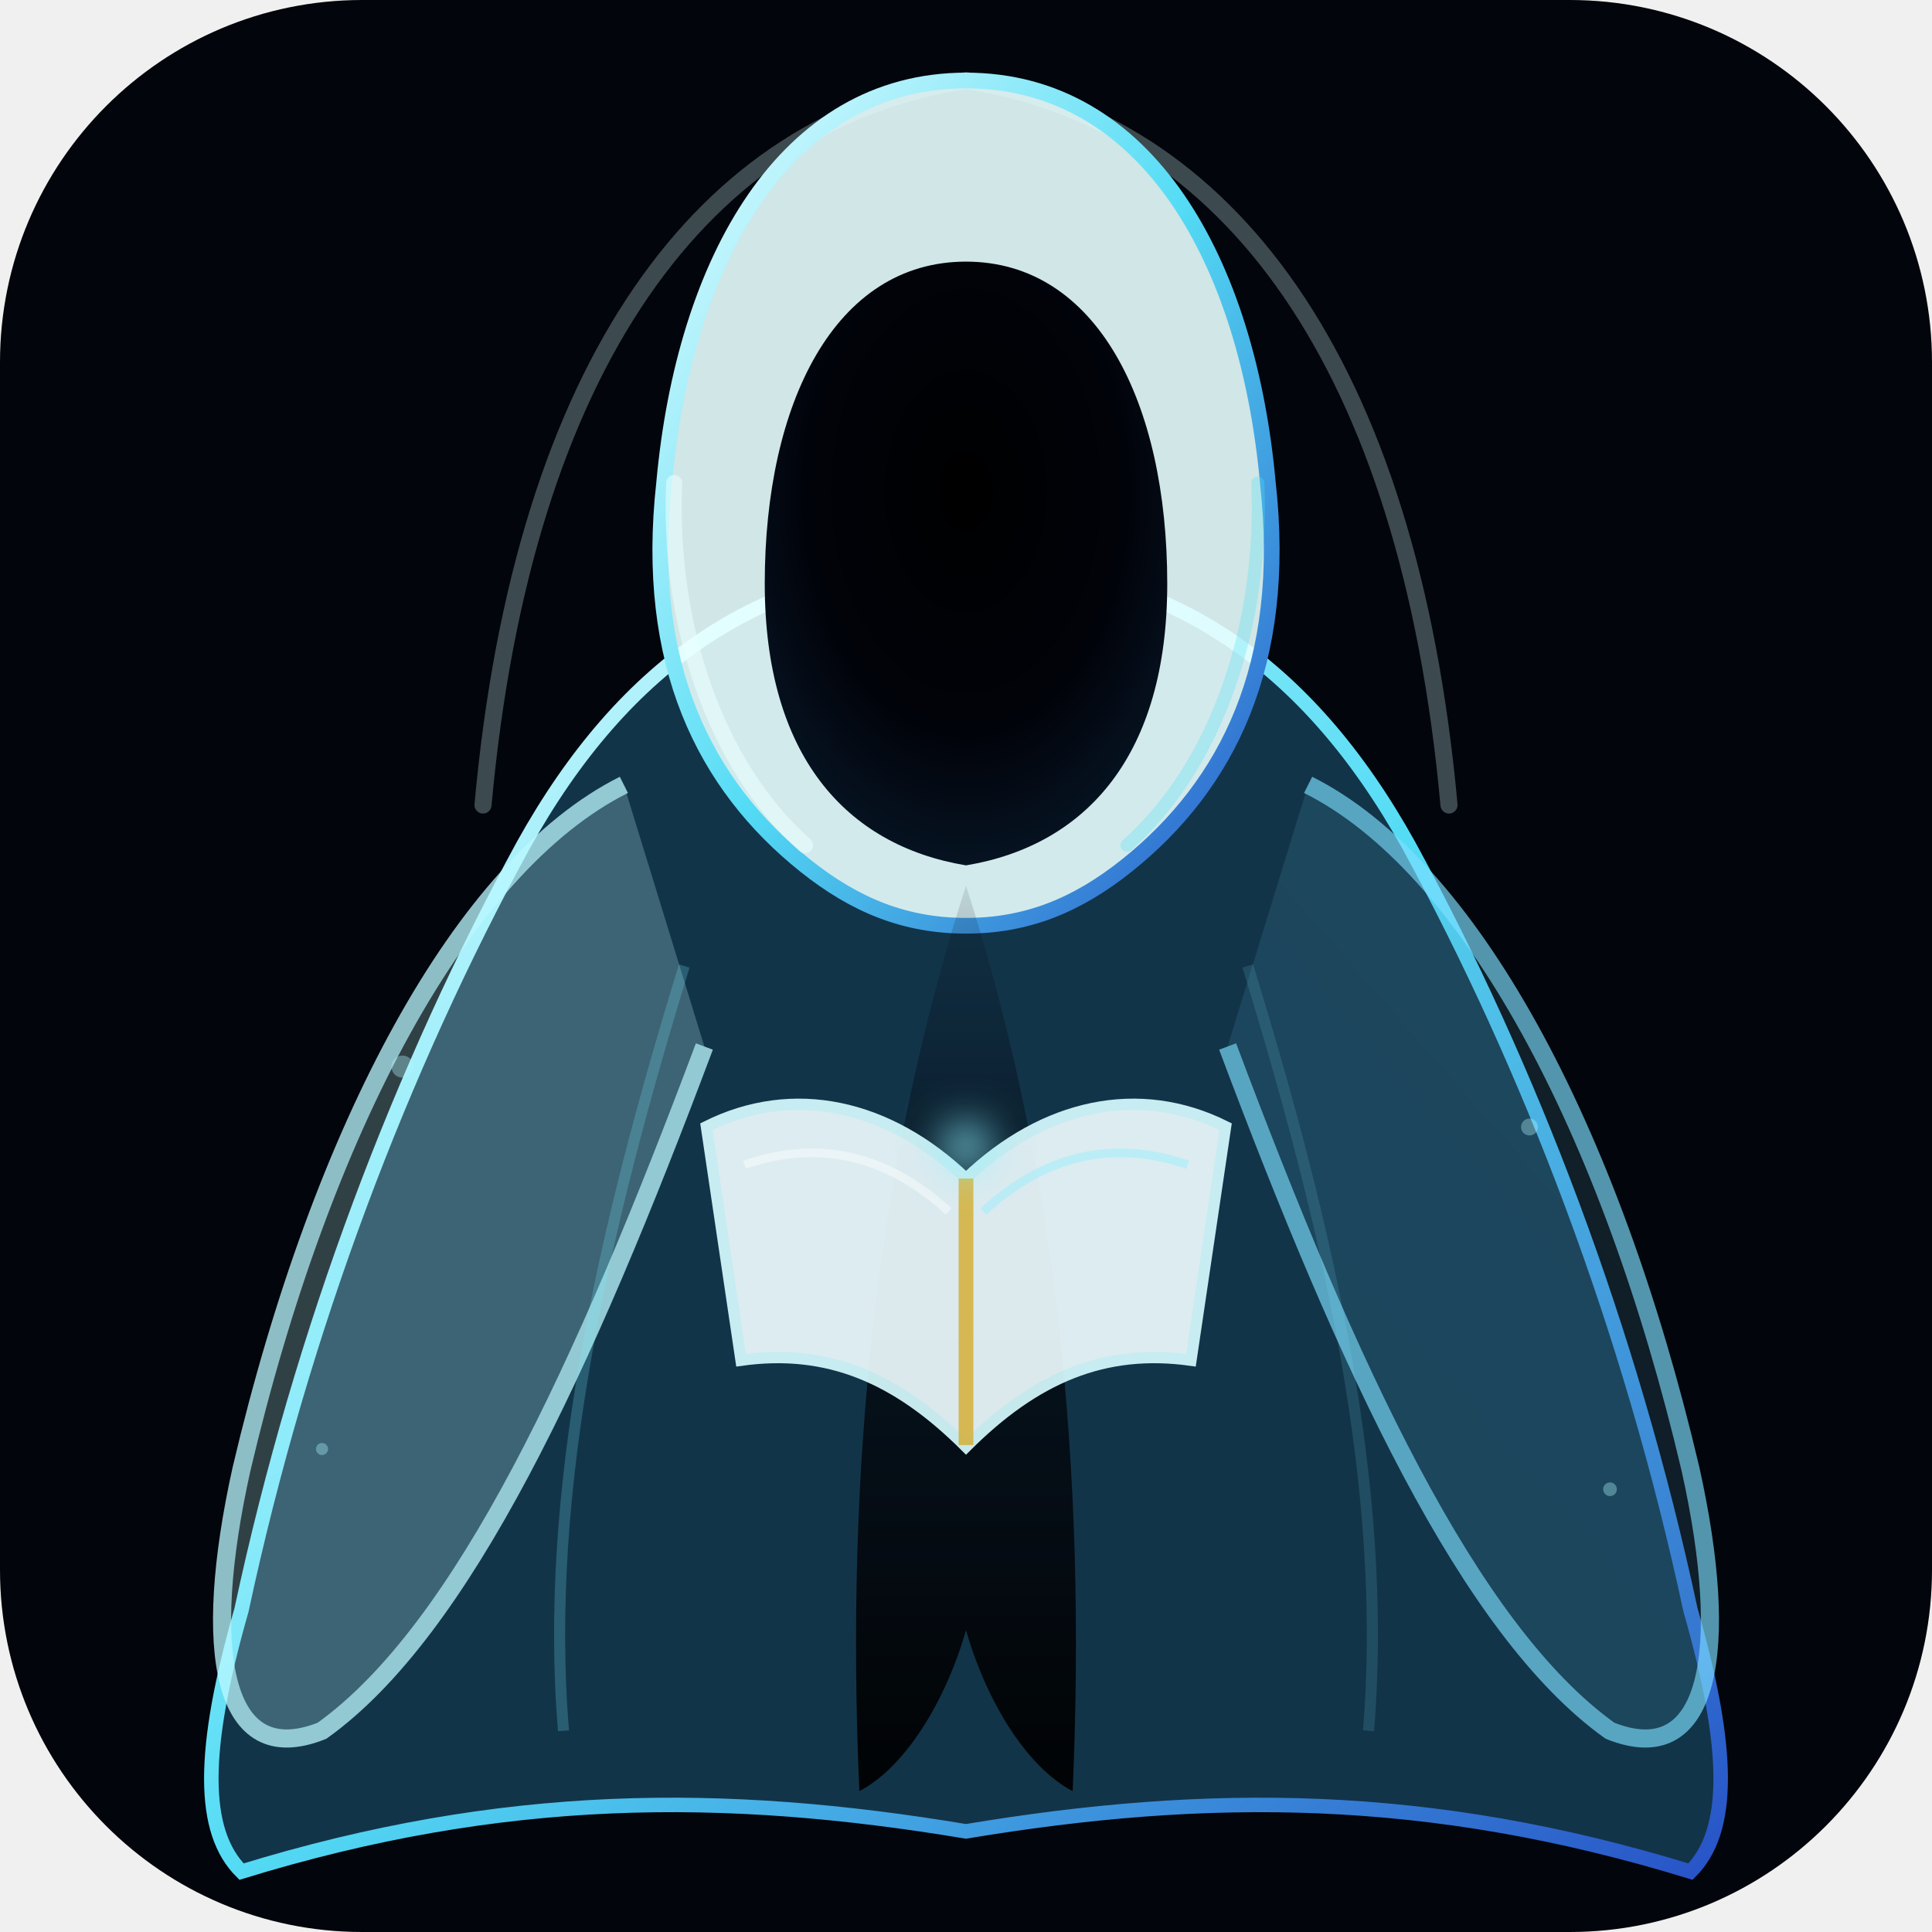
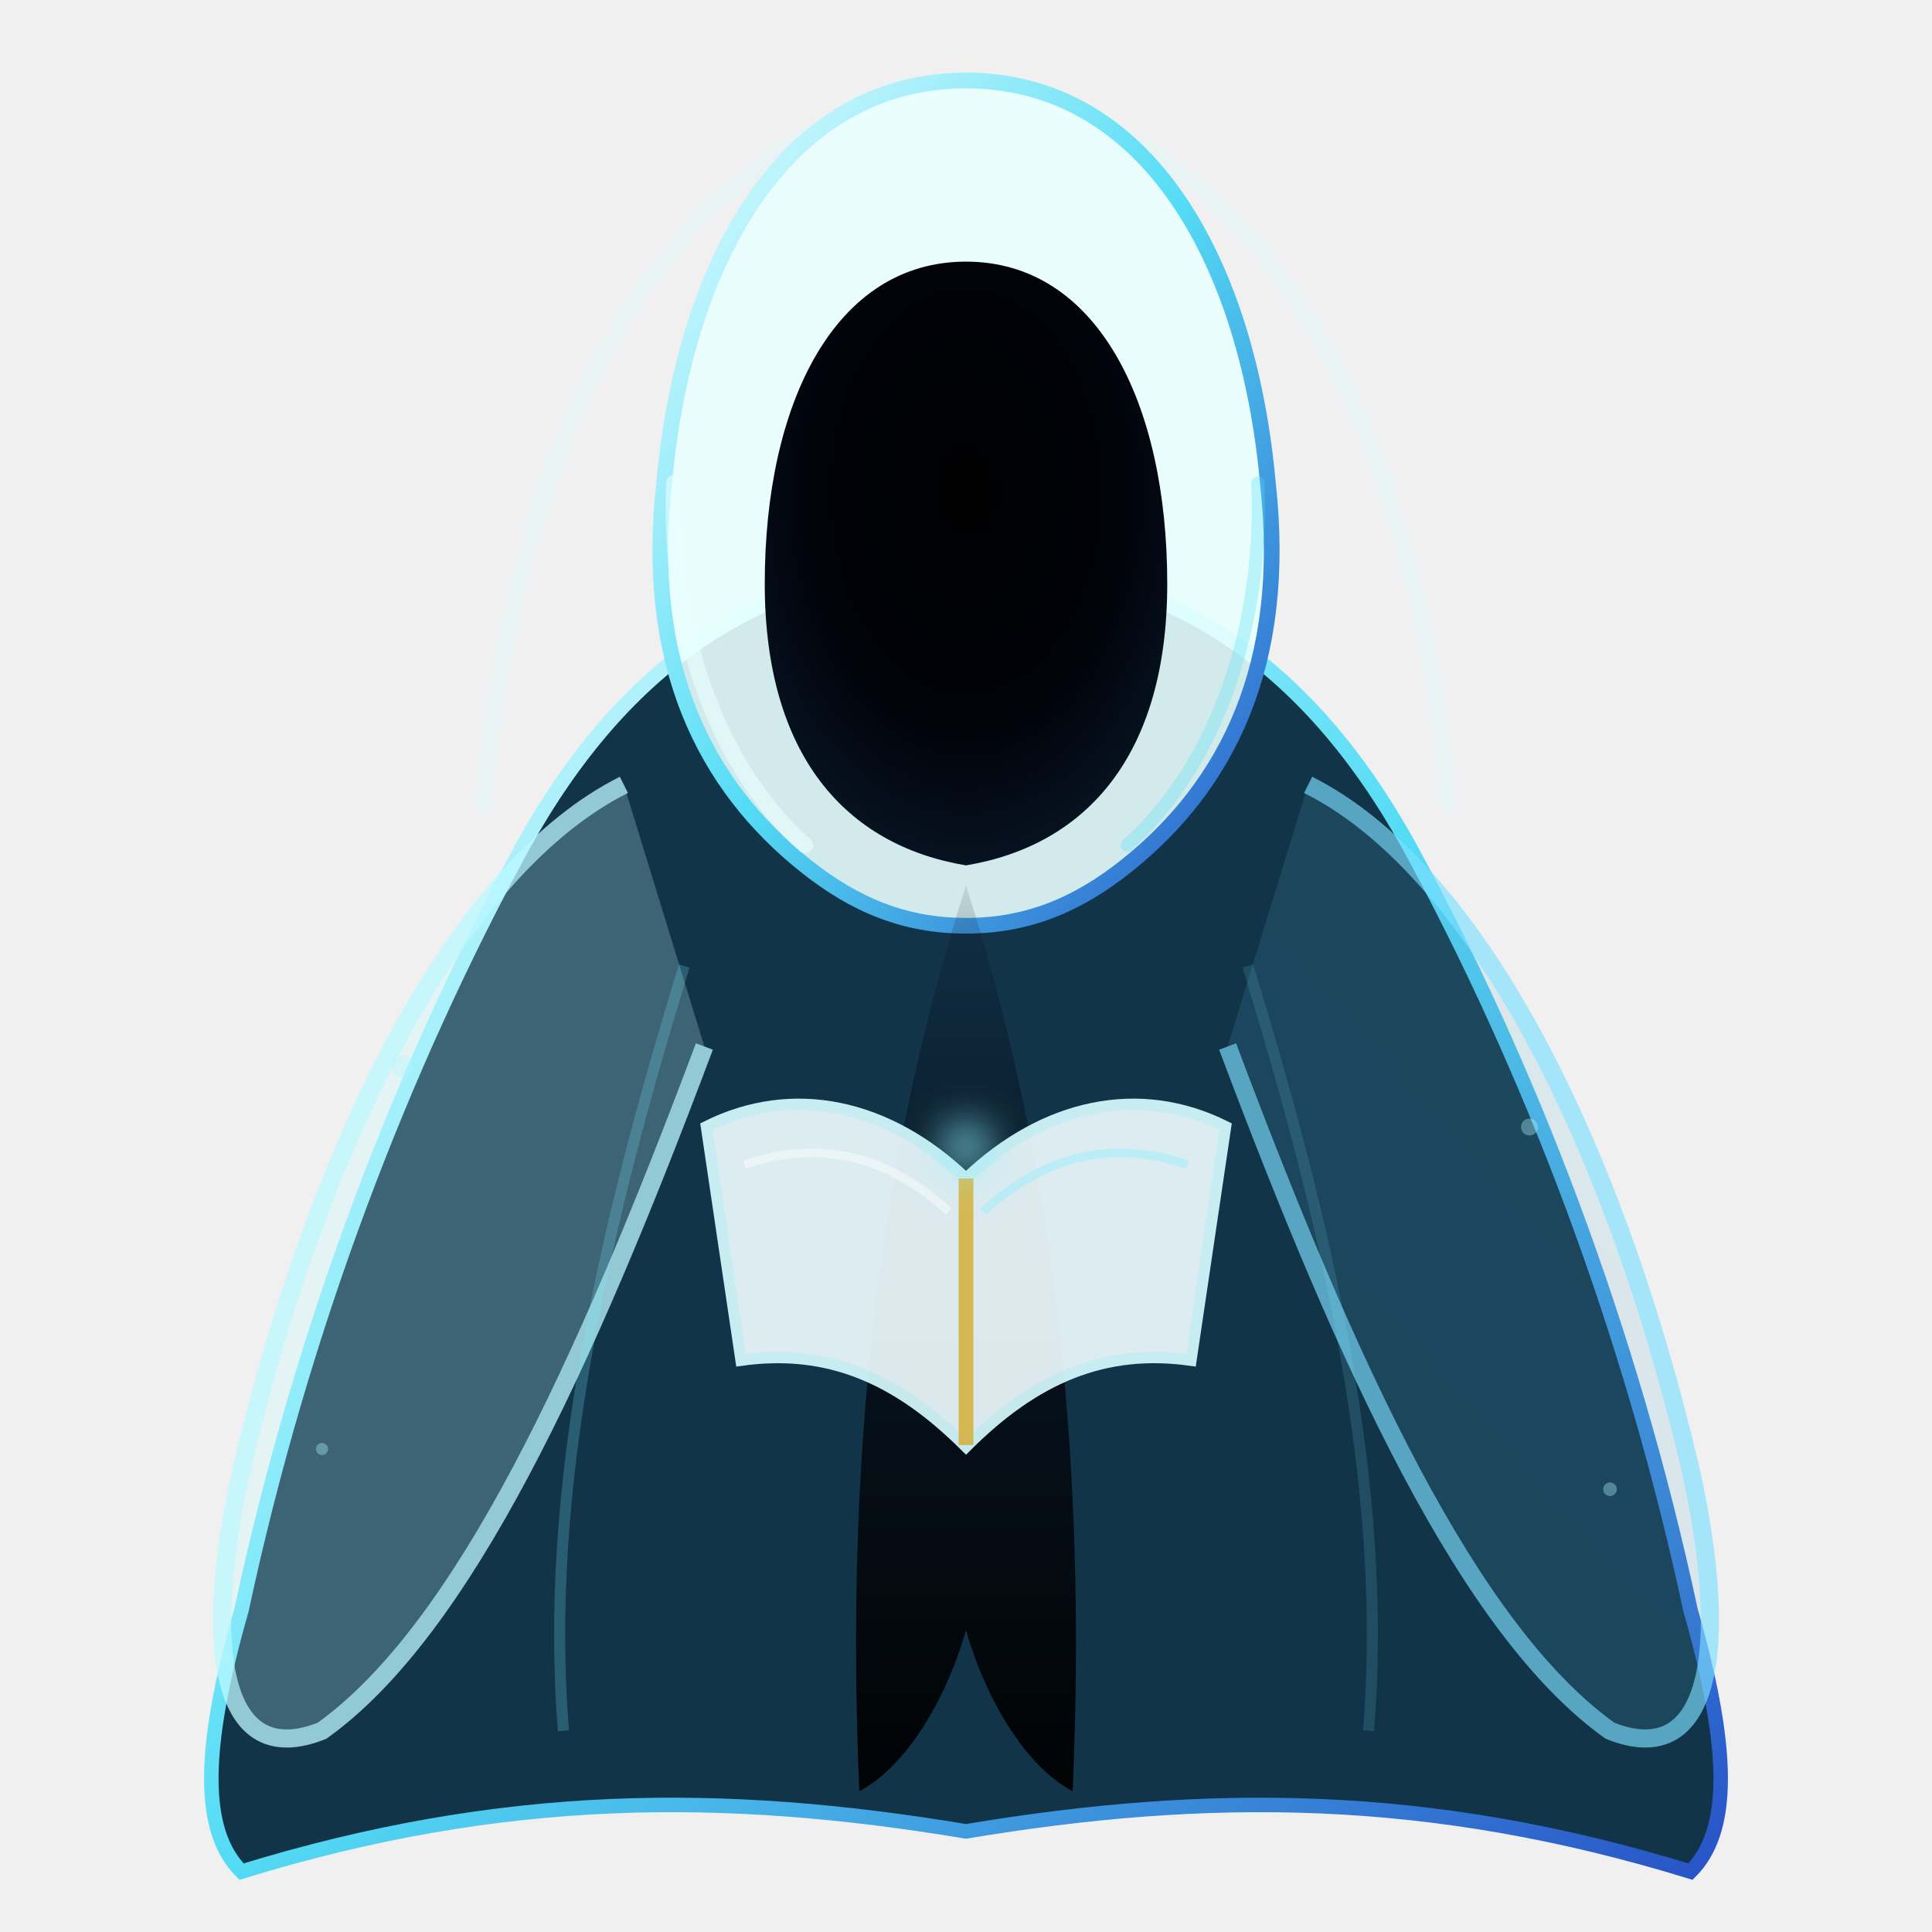
<svg xmlns="http://www.w3.org/2000/svg" viewBox="0 0 96 96" role="img" aria-label="THE LEGENDARY POET">
  <defs>
    <linearGradient id="cloak" x1="18" y1="8" x2="78" y2="94">
      <stop offset="0" stop-color="#123449" />
      <stop offset=".16" stop-color="#0a2132" />
      <stop offset=".55" stop-color="#06101b" />
      <stop offset="1" stop-color="#010207" />
    </linearGradient>
    <linearGradient id="hood" x1="32" y1="7" x2="63" y2="45">
      <stop offset="0" stop-color="#e8feff" stop-opacity=".9" />
      <stop offset=".14" stop-color="#5ec9df" stop-opacity=".62" />
      <stop offset=".4" stop-color="#16384c" />
      <stop offset=".72" stop-color="#08131f" />
      <stop offset="1" stop-color="#02040a" />
    </linearGradient>
    <linearGradient id="edge" x1="0" y1="0" x2="1" y2="1">
      <stop offset="0" stop-color="#e8feff" />
      <stop offset=".5" stop-color="#54dcf5" />
      <stop offset="1" stop-color="#2854c7" />
    </linearGradient>
    <linearGradient id="wingL" x1="12" y1="42" x2="35" y2="82">
      <stop offset="0" stop-color="#bff9ff" stop-opacity=".32" />
      <stop offset=".35" stop-color="#1a668e" stop-opacity=".22" />
      <stop offset="1" stop-color="#020610" stop-opacity=".06" />
    </linearGradient>
    <linearGradient id="wingR" x1="84" y1="42" x2="61" y2="82">
      <stop offset="0" stop-color="#7ee8ff" stop-opacity=".24" />
      <stop offset=".35" stop-color="#174c76" stop-opacity=".2" />
      <stop offset="1" stop-color="#020610" stop-opacity=".06" />
    </linearGradient>
    <linearGradient id="book" x1="34" y1="54" x2="62" y2="70">
      <stop offset="0" stop-color="#eefcff" />
      <stop offset=".42" stop-color="#82dce8" />
      <stop offset="1" stop-color="#193a5d" />
    </linearGradient>
    <linearGradient id="fold" x1="0" y1="0" x2="0" y2="1">
      <stop offset="0" stop-color="#040813" stop-opacity=".1" />
      <stop offset=".5" stop-color="#02040b" stop-opacity=".75" />
      <stop offset="1" stop-color="#000" stop-opacity=".98" />
    </linearGradient>
    <linearGradient id="halo" x1="24" y1="7" x2="72" y2="40">
      <stop offset="0" stop-color="#d9fcff" stop-opacity=".65" />
      <stop offset=".55" stop-color="#39dffc" stop-opacity=".45" />
      <stop offset="1" stop-color="#486cff" stop-opacity=".08" />
    </linearGradient>
    <radialGradient id="void" cx="50%" cy="38%" r="65%">
      <stop offset="0" stop-color="#000" />
      <stop offset=".62" stop-color="#01030a" />
      <stop offset="1" stop-color="#071525" />
    </radialGradient>
    <filter id="glow" x="-200%" y="-200%" width="500%" height="500%">
      <feGaussianBlur stdDeviation="1.2" />
    </filter>
    <filter id="mist" x="-50%" y="-50%" width="200%" height="200%">
      <feGaussianBlur stdDeviation="1.8" />
    </filter>
  </defs>
-   <rect width="96" height="96" rx="18" fill="#02050b" />
  <path d="M24 40 C26 18 35 6 48 4 C61 6 70 18 72 40" fill="none" stroke="url(#halo)" stroke-width=".85" opacity=".42" stroke-linecap="round" />
  <g opacity=".32" filter="url(#mist)">
    <path d="M17 83 C26 78 35 78 48 83 C61 78 70 78 79 83" fill="none" stroke="#2ed8ff" stroke-width="2" />
  </g>
  <path d="M48 28 C38 28 31 33 26 42 C20 53 15 66 12 80 C10 87 10 91 12 93 C25 89 36 89 48 91 C60 89 71 89 84 93 C86 91 86 87 84 80 C81 66 76 53 70 42 C65 33 58 28 48 28Z" fill="url(#cloak)" stroke="url(#edge)" stroke-width=".72" />
  <path d="M31 39 C23 43 16 56 12 73 C10 82 11 88 16 86 C23 81 29 68 35 52" fill="url(#wingL)" stroke="#baf8ff" stroke-width=".9" opacity=".76" />
  <path d="M65 39 C73 43 80 56 84 73 C86 82 85 88 80 86 C73 81 67 68 61 52" fill="url(#wingR)" stroke="#7ddfff" stroke-width=".9" opacity=".66" />
  <path d="M48 4 C39 4 34 13 33 24 C32 33 35 39 40 43 C42.5 45 45 46 48 46 C51 46 53.5 45 56 43 C61 39 64 33 63 24 C62 13 57 4 48 4Z" fill="url(#hood)" stroke="url(#edge)" stroke-width=".78" />
  <path d="M48 13 C41.5 13 38 20 38 29 C38 37.5 42 42 48 43 C54 42 58 37.5 58 29 C58 20 54.5 13 48 13Z" fill="url(#void)" />
  <path d="M33.5 24 C33.2 31 35.5 38 40 42" fill="none" stroke="#eaffff" stroke-width=".8" opacity=".56" stroke-linecap="round" />
  <path d="M62.5 24 C62.8 31 60.5 38 56 42" fill="none" stroke="#52dff5" stroke-width=".65" opacity=".32" stroke-linecap="round" />
  <path d="M48 44 C43.5 58 42 73 42.7 89 C45 87.8 47 84.5 48 81 C49 84.5 51 87.8 53.3 89 C54 73 52.5 58 48 44Z" fill="url(#fold)" opacity=".96" />
  <path d="M34 48 C30 61 27 74 28 86" fill="none" stroke="#7cecff" stroke-width=".55" opacity=".22" />
  <path d="M62 48 C66 61 69 74 68 86" fill="none" stroke="#7cecff" stroke-width=".55" opacity=".14" />
  <g transform="translate(6.72 8.68) scale(.86)">
    <path d="M33 55 C38 52.5 43.5 53.7 48 58 C52.5 53.7 58 52.5 63 55 L61 68.5 C56 67.8 52 69.5 48 73.5 C44 69.5 40 67.8 35 68.5Z" fill="url(#book)" stroke="#d7fcff" stroke-width=".65" opacity=".92" />
    <path d="M48 58 V73.4" stroke="#d4af37" stroke-width=".85" opacity=".85" />
    <path d="M35.2 57.2 C39.6 55.7 43.5 56.7 47 59.9" fill="none" stroke="#fff" stroke-width=".5" opacity=".42" />
    <path d="M60.8 57.2 C56.4 55.7 52.5 56.7 49 59.9" fill="none" stroke="#8cefff" stroke-width=".5" opacity=".42" />
    <circle cx="48" cy="56.2" r="1.35" fill="#8ff3ff" opacity=".86" filter="url(#glow)" />
  </g>
  <g fill="#aef7ff" opacity=".36">
    <circle cx="20" cy="53" r=".55" />
    <circle cx="76" cy="56" r=".42" />
    <circle cx="16" cy="72" r=".3" />
    <circle cx="80" cy="74" r=".34" />
  </g>
</svg>
